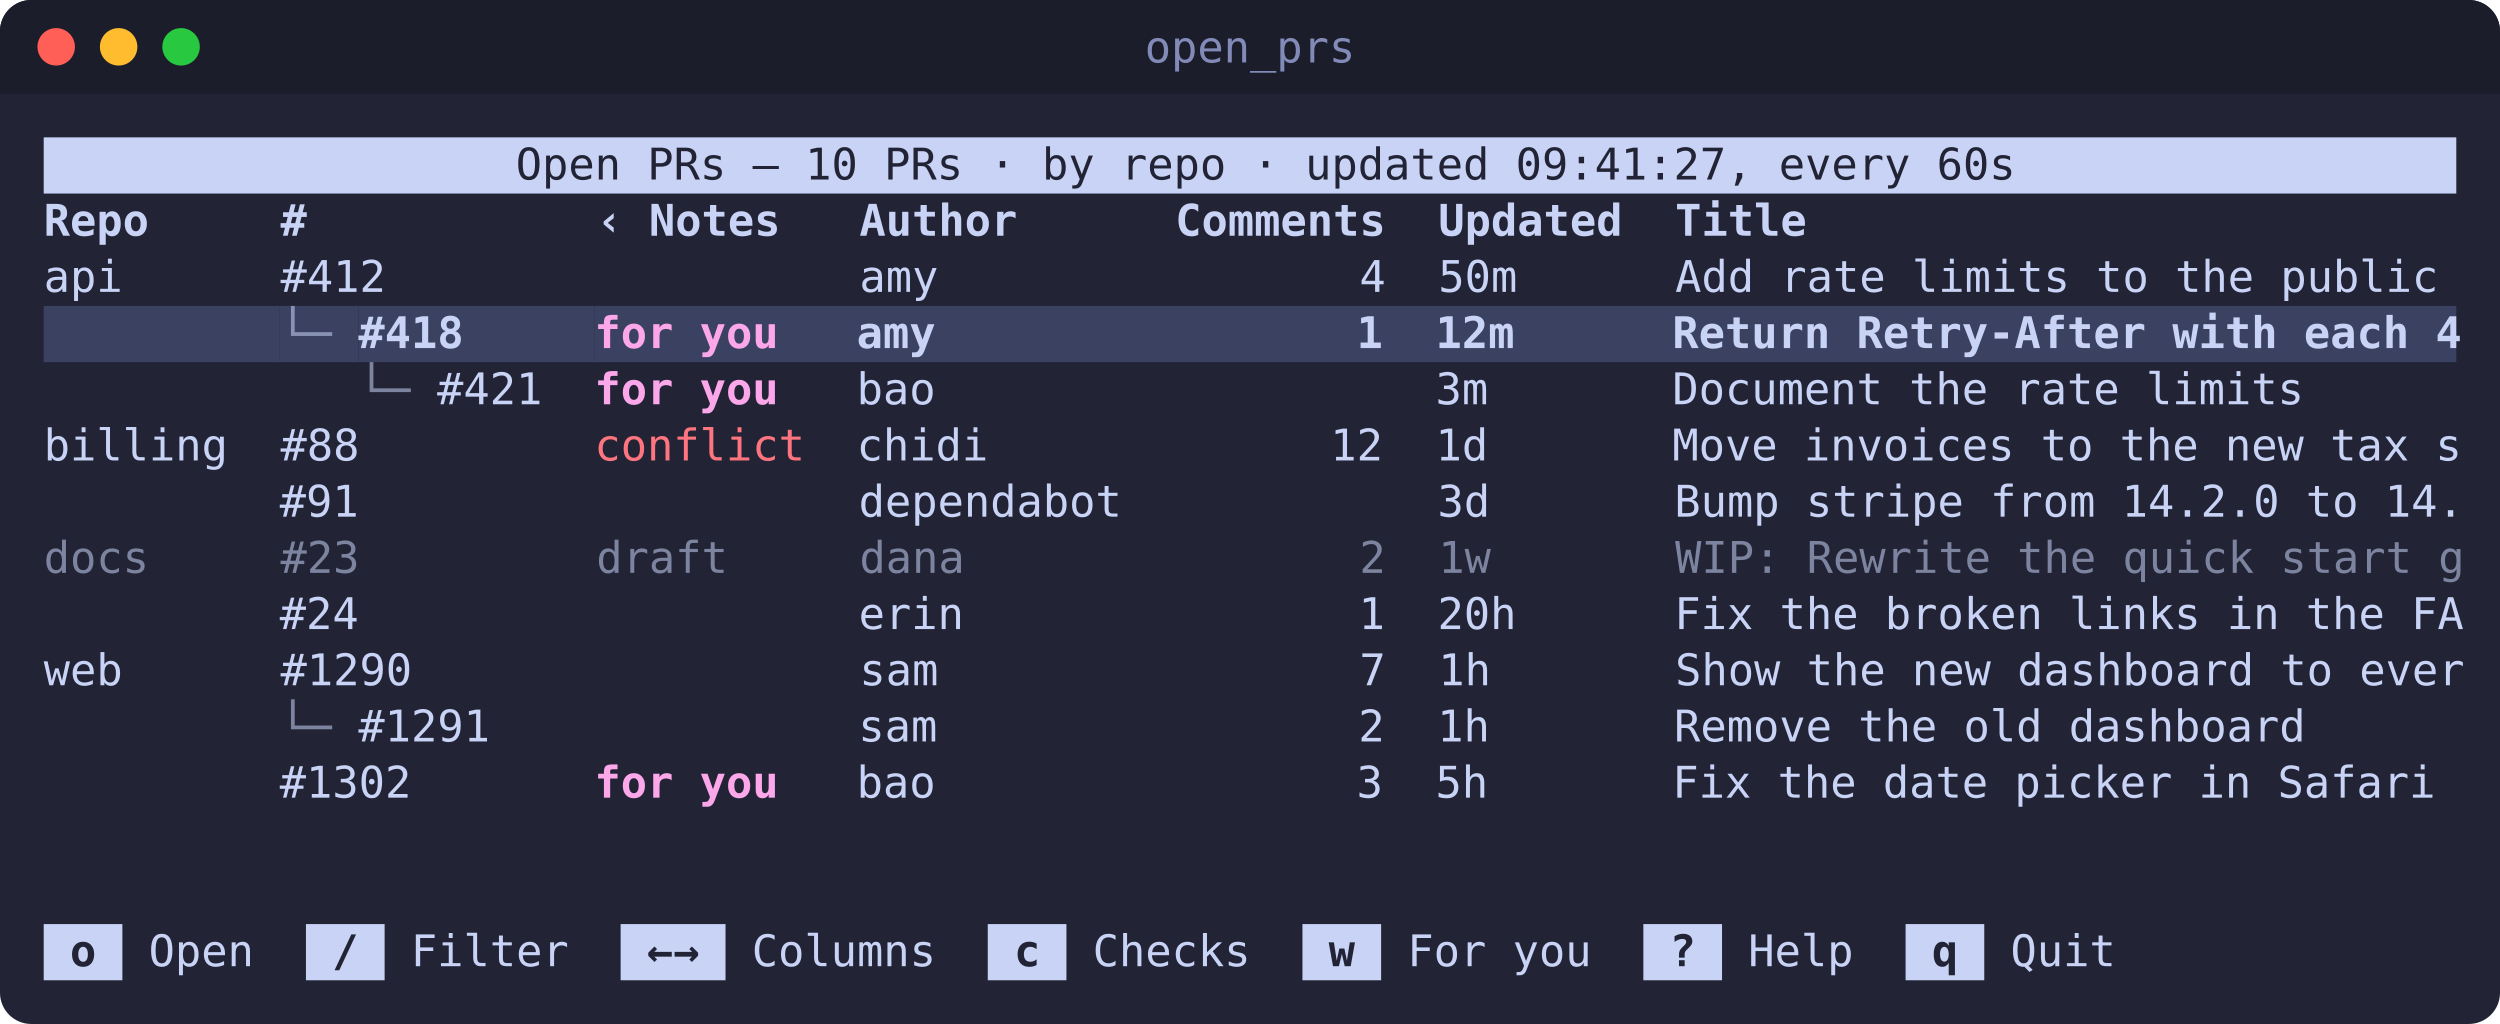
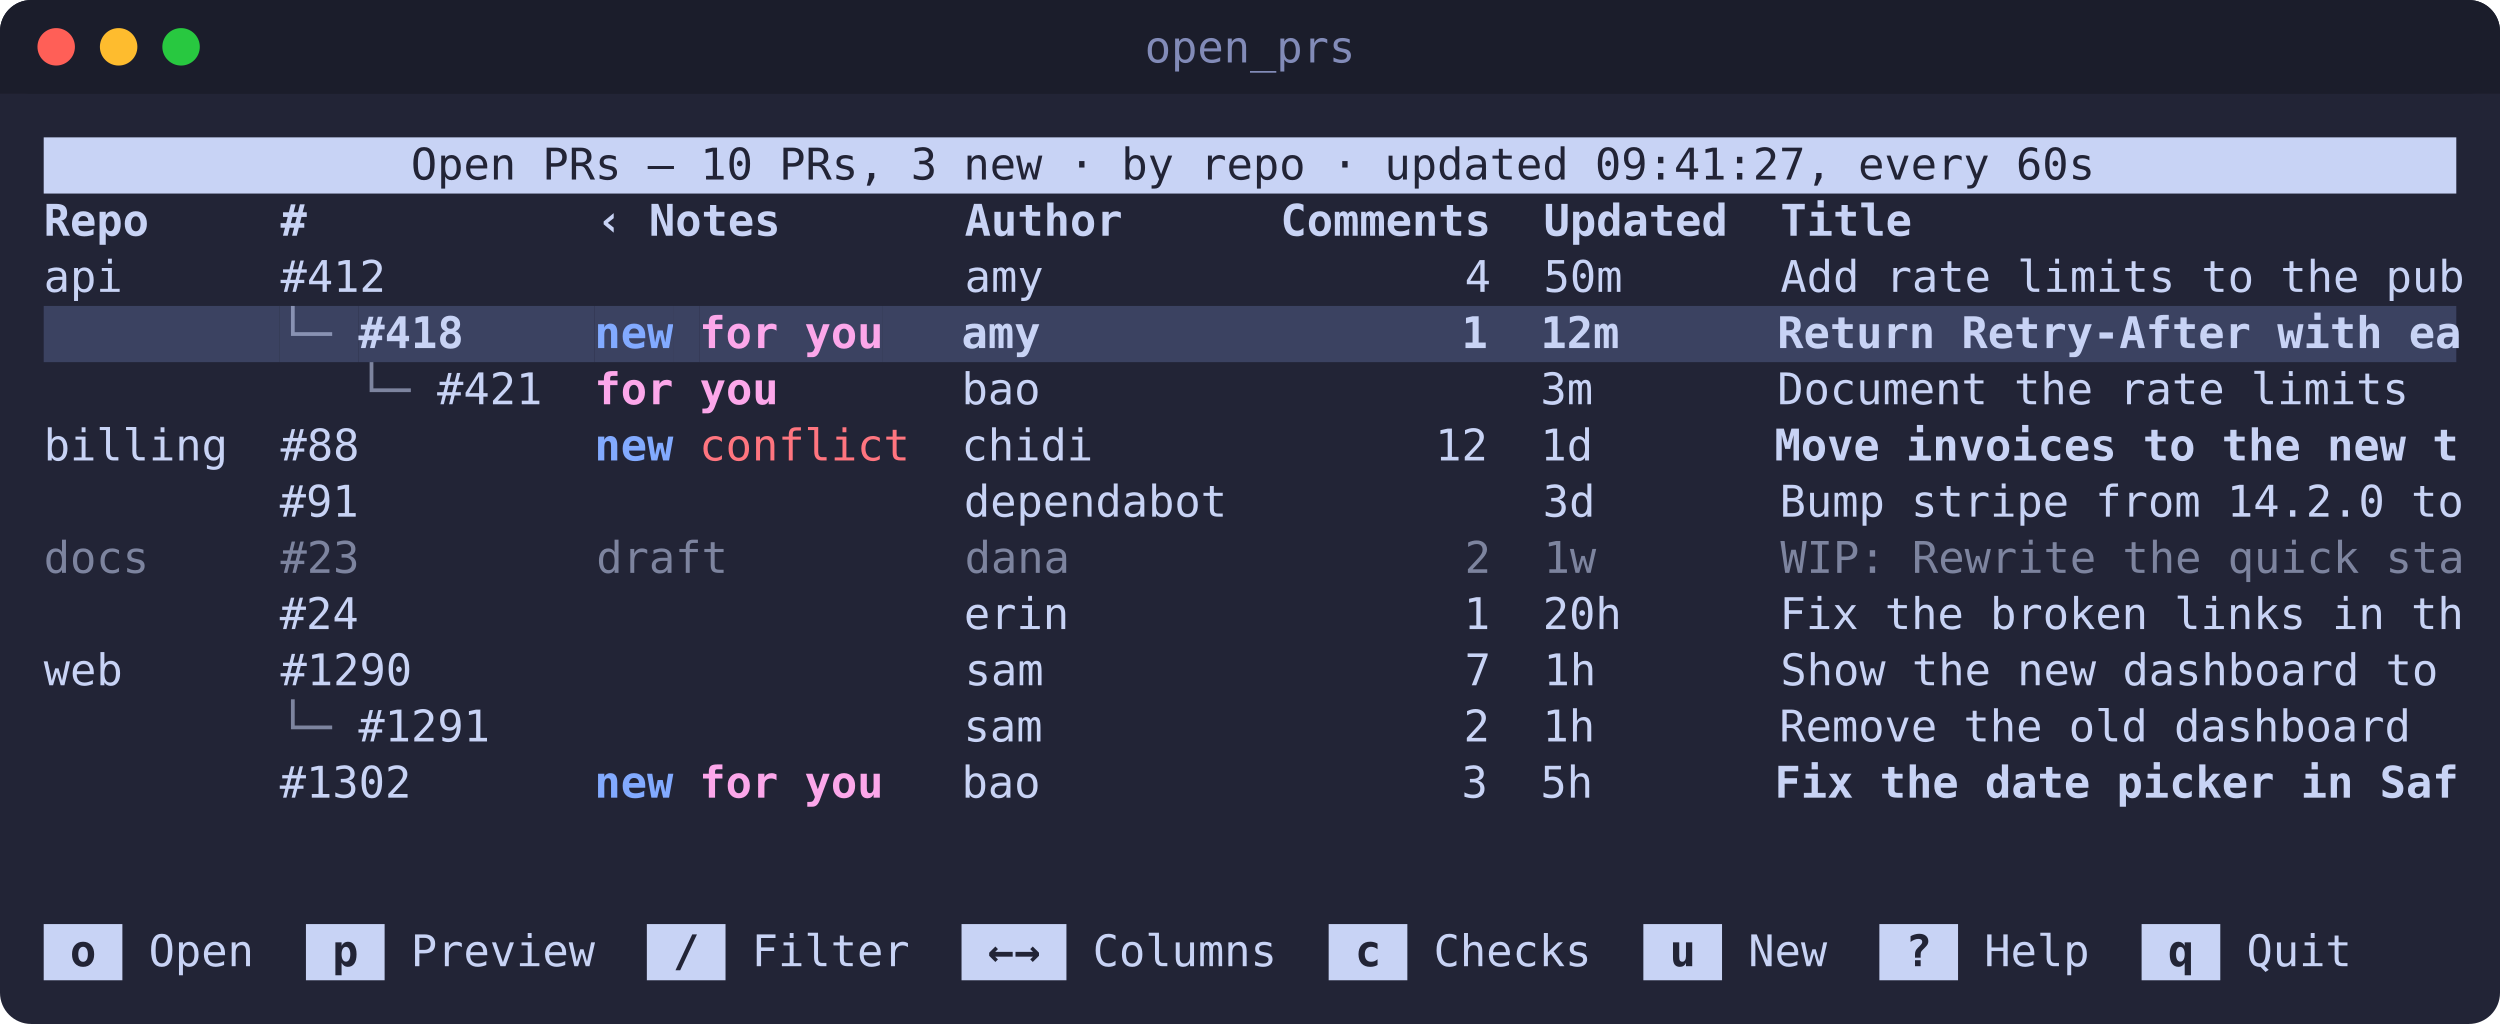
<svg xmlns="http://www.w3.org/2000/svg" width="800.8" height="328" viewBox="0 0 800.8 328" font-family="ui-monospace,SFMono-Regular,Menlo,Consolas,'DejaVu Sans Mono',monospace" font-size="14" xml:space="preserve">
  <rect width="800.8" height="328" rx="10" fill="#222436" />
  <rect width="800.8" height="30" rx="10" fill="#1b1d2b" />
  <rect y="20" width="800.8" height="10" fill="#1b1d2b" />
  <circle cx="18" cy="15" r="6" fill="#ff5f57" />
  <circle cx="38" cy="15" r="6" fill="#febc2e" />
  <circle cx="58" cy="15" r="6" fill="#28c840" />
  <text x="400.4" y="20" fill="#828bb8" text-anchor="middle">open_prs</text>
  <rect x="14" y="44" width="772.8" height="18" fill="#c8d3f5" />
-   <text x="165.2 173.6 182 190.4 198.8 207.2 215.6 224 232.4 240.8 249.2 257.6 266 274.4 282.8 291.2 299.6 308 316.4 324.8 333.2 341.6 350 358.4 366.8 375.2 383.6 392 400.4 408.8 417.2 425.6 434 442.4 450.8 459.2 467.6 476 484.4 492.8 501.2 509.6 518 526.4 534.8 543.2 551.6 560 568.4 576.8 585.2 593.6 602 610.4 618.8 627.2 635.6" y="57.5" fill="#222436">Open PRs — 10 PRs · by repo · updated 09:41:27, every 60s</text>
-   <text x="14 22.4 30.8 39.2 47.6 56 64.4 72.8 81.2 89.6 98 106.4 114.8 123.2 131.6 140 148.4 156.8 165.2 173.6 182 190.4 198.8 207.2 215.6 224 232.4 240.8 249.2 257.6 266 274.4 282.8 291.2 299.6 308 316.4 324.8 333.2 341.6 350 358.4 366.8 375.2 383.6 392 400.4 408.8 417.2 425.6 434 442.4 450.8 459.2 467.6 476 484.4 492.8 501.2 509.6 518 526.4 534.8 543.2 551.6 560 568.4" y="75.5" fill="#c8d3f5" font-weight="bold">Repo     #           ‹ Notes   Author      Comments  Updated  Title</text>
-   <text x="14 22.4 30.8 39.2 47.6 56 64.4 72.8 81.2 89.6 98 106.4 114.8 123.2 131.6 140 148.4 156.8 165.2 173.6 182 190.4 198.8 207.2 215.6 224 232.4 240.8 249.2 257.6 266 274.4 282.8 291.2 299.6 308 316.4 324.8 333.2 341.6 350 358.4 366.8 375.2 383.6 392 400.4 408.8 417.2 425.6 434 442.4 450.8 459.2 467.6 476 484.4 492.8 501.2 509.6 518 526.4 534.8 543.2 551.6 560 568.4 576.8 585.2 593.6 602 610.4 618.8 627.2 635.6 644 652.4 660.8 669.2 677.6 686 694.4 702.8 711.2 719.6 728 736.4 744.8 753.2 761.6 770" y="93.5" fill="#c8d3f5">api      #412                  amy                4  50m      Add rate limits to the public</text>
+   <text x="131.6 140 148.4 156.8 165.2 173.6 182 190.4 198.8 207.2 215.6 224 232.4 240.8 249.2 257.6 266 274.4 282.8 291.2 299.6 308 316.4 324.8 333.2 341.6 350 358.4 366.8 375.2 383.6 392 400.4 408.8 417.2 425.6 434 442.4 450.8 459.2 467.6 476 484.4 492.8 501.2 509.6 518 526.4 534.8 543.2 551.6 560 568.4 576.8 585.2 593.6 602 610.4 618.8 627.2 635.6 644 652.4 660.8" y="57.5" fill="#222436">Open PRs — 10 PRs, 3 new · by repo · updated 09:41:27, every 60s</text>
+   <text x="14 22.4 30.8 39.2 47.6 56 64.4 72.8 81.2 89.6 98 106.4 114.8 123.2 131.6 140 148.4 156.8 165.2 173.6 182 190.4 198.8 207.2 215.6 224 232.4 240.8 249.2 257.6 266 274.4 282.8 291.2 299.6 308 316.4 324.8 333.2 341.6 350 358.4 366.8 375.2 383.6 392 400.4 408.8 417.2 425.6 434 442.4 450.8 459.2 467.6 476 484.4 492.8 501.2 509.6 518 526.4 534.8 543.2 551.6 560 568.4 576.8 585.2 593.6 602" y="75.5" fill="#c8d3f5" font-weight="bold">Repo     #           ‹ Notes       Author      Comments  Updated  Title</text>
+   <text x="14 22.4 30.8 39.2 47.6 56 64.4 72.8 81.2 89.6 98 106.4 114.8 123.2 131.6 140 148.4 156.8 165.2 173.6 182 190.4 198.8 207.2 215.6 224 232.4 240.8 249.2 257.6 266 274.4 282.8 291.2 299.6 308 316.4 324.8 333.2 341.6 350 358.4 366.8 375.2 383.6 392 400.4 408.8 417.2 425.6 434 442.4 450.8 459.2 467.6 476 484.4 492.8 501.2 509.6 518 526.4 534.8 543.2 551.6 560 568.4 576.8 585.2 593.6 602 610.4 618.8 627.2 635.6 644 652.4 660.8 669.2 677.6 686 694.4 702.8 711.2 719.6 728 736.4 744.8 753.2 761.6 770 778.4" y="93.5" fill="#c8d3f5">api      #412                      amy                4  50m      Add rate limits to the pub</text>
  <rect x="14" y="98" width="75.6" height="18" fill="#3b4261" />
  <rect x="89.6" y="98" width="25.2" height="18" fill="#3b4261" />
  <path d="M93.2 107L98 107M93.8 98L93.8 106.4M98 107L106.4 107" stroke="#c8d3f5" stroke-width="1.2" fill="none" opacity="0.55" />
  <rect x="114.8" y="98" width="75.6" height="18" fill="#3b4261" />
  <text x="114.8 123.2 131.6 140" y="111.5" fill="#c8d3f5" font-weight="bold">#418</text>
-   <rect x="190.4" y="98" width="58.8" height="18" fill="#3b4261" />
-   <text x="190.4 198.8 207.2 215.6 224 232.4 240.8" y="111.5" fill="#fca7ea" font-weight="bold">for you</text>
-   <rect x="249.2" y="98" width="537.6" height="18" fill="#3b4261" />
-   <text x="274.4 282.8 291.2 299.6 308 316.4 324.8 333.2 341.6 350 358.4 366.8 375.2 383.6 392 400.4 408.8 417.2 425.6 434 442.4 450.8 459.2 467.6 476 484.4 492.8 501.2 509.6 518 526.4 534.8 543.2 551.6 560 568.4 576.8 585.2 593.6 602 610.4 618.8 627.2 635.6 644 652.4 660.8 669.2 677.6 686 694.4 702.8 711.2 719.6 728 736.4 744.8 753.2 761.6 770 778.4" y="111.5" fill="#c8d3f5" font-weight="bold">amy                1  12m      Return Retry-After with each 4</text>
+   <rect x="190.4" y="98" width="25.2" height="18" fill="#3b4261" />
+   <text x="190.4 198.8 207.2" y="111.5" fill="#82aaff" font-weight="bold">new</text>
+   <rect x="215.6" y="98" width="8.4" height="18" fill="#3b4261" />
+   <rect x="224" y="98" width="58.8" height="18" fill="#3b4261" />
+   <text x="224 232.4 240.8 249.2 257.6 266 274.4" y="111.5" fill="#fca7ea" font-weight="bold">for you</text>
+   <rect x="282.8" y="98" width="504" height="18" fill="#3b4261" />
+   <text x="308 316.4 324.8 333.2 341.6 350 358.4 366.8 375.2 383.6 392 400.4 408.8 417.2 425.6 434 442.4 450.8 459.2 467.6 476 484.4 492.8 501.2 509.6 518 526.4 534.8 543.2 551.6 560 568.4 576.8 585.2 593.6 602 610.4 618.8 627.2 635.6 644 652.4 660.8 669.2 677.6 686 694.4 702.8 711.2 719.6 728 736.4 744.8 753.2 761.6 770 778.4" y="111.5" fill="#c8d3f5" font-weight="bold">amy                1  12m      Return Retry-After with ea</text>
  <path d="M118.4 125L123.2 125M119 116L119 124.4M123.2 125L131.6 125" stroke="#c8d3f5" stroke-width="1.2" fill="none" opacity="0.55" />
  <text x="140 148.4 156.8 165.2" y="129.5" fill="#c8d3f5">#421</text>
  <text x="190.4 198.8 207.2 215.6 224 232.4 240.8" y="129.5" fill="#fca7ea" font-weight="bold">for you</text>
-   <text x="274.4 282.8 291.2 299.6 308 316.4 324.8 333.2 341.6 350 358.4 366.8 375.2 383.6 392 400.4 408.8 417.2 425.6 434 442.4 450.8 459.2 467.6 476 484.4 492.8 501.2 509.6 518 526.4 534.8 543.2 551.6 560 568.4 576.8 585.2 593.6 602 610.4 618.8 627.2 635.6 644 652.4 660.8 669.2 677.6 686 694.4 702.8 711.2 719.6 728" y="129.5" fill="#c8d3f5">bao                   3m       Document the rate limits</text>
+   <text x="308 316.4 324.8 333.2 341.6 350 358.4 366.8 375.2 383.6 392 400.4 408.8 417.2 425.6 434 442.4 450.8 459.2 467.6 476 484.4 492.8 501.2 509.6 518 526.4 534.8 543.2 551.6 560 568.4 576.8 585.2 593.6 602 610.4 618.8 627.2 635.6 644 652.4 660.8 669.2 677.6 686 694.4 702.8 711.2 719.6 728 736.4 744.8 753.2 761.6" y="129.5" fill="#c8d3f5">bao                   3m       Document the rate limits</text>
  <text x="14 22.4 30.8 39.2 47.6 56 64.4 72.8 81.2 89.6 98 106.4" y="147.5" fill="#c8d3f5">billing  #88</text>
-   <text x="190.4 198.8 207.2 215.6 224 232.4 240.8 249.2" y="147.5" fill="#ff757f">conflict</text>
-   <text x="274.4 282.8 291.2 299.6 308 316.4 324.8 333.2 341.6 350 358.4 366.8 375.2 383.6 392 400.4 408.8 417.2 425.6 434 442.4 450.8 459.2 467.6 476 484.4 492.8 501.2 509.6 518 526.4 534.8 543.2 551.6 560 568.4 576.8 585.2 593.6 602 610.4 618.8 627.2 635.6 644 652.4 660.8 669.2 677.6 686 694.4 702.8 711.2 719.6 728 736.4 744.8 753.2 761.6 770 778.4" y="147.5" fill="#c8d3f5">chidi             12  1d       Move invoices to the new tax s</text>
-   <text x="89.6 98 106.4 114.8 123.2 131.6 140 148.4 156.8 165.2 173.6 182 190.4 198.8 207.2 215.6 224 232.4 240.8 249.2 257.6 266 274.4 282.8 291.2 299.6 308 316.4 324.8 333.2 341.6 350 358.4 366.8 375.2 383.6 392 400.4 408.8 417.2 425.6 434 442.4 450.8 459.2 467.6 476 484.4 492.8 501.2 509.6 518 526.4 534.8 543.2 551.6 560 568.4 576.8 585.2 593.6 602 610.4 618.8 627.2 635.6 644 652.4 660.8 669.2 677.6 686 694.4 702.8 711.2 719.6 728 736.4 744.8 753.2 761.6 770 778.4" y="165.5" fill="#c8d3f5">#91                   dependabot            3d       Bump stripe from 14.2.0 to 14.</text>
-   <text x="14 22.4 30.8 39.2 47.6 56 64.4 72.8 81.2 89.6 98 106.4 114.8 123.2 131.6 140 148.4 156.8 165.2 173.6 182 190.4 198.8 207.2 215.6 224 232.4 240.8 249.2 257.6 266 274.4 282.8 291.2 299.6 308 316.4 324.8 333.2 341.6 350 358.4 366.8 375.2 383.6 392 400.4 408.8 417.2 425.6 434 442.4 450.8 459.2 467.6 476 484.4 492.8 501.2 509.6 518 526.4 534.8 543.2 551.6 560 568.4 576.8 585.2 593.6 602 610.4 618.8 627.2 635.6 644 652.4 660.8 669.2 677.6 686 694.4 702.8 711.2 719.6 728 736.4 744.8 753.2 761.6 770 778.4" y="183.5" fill="#c8d3f5" opacity="0.55">docs     #23         draft     dana               2  1w       WIP: Rewrite the quick start g</text>
-   <text x="89.6 98 106.4 114.8 123.2 131.6 140 148.4 156.8 165.2 173.6 182 190.4 198.8 207.2 215.6 224 232.4 240.8 249.2 257.6 266 274.4 282.8 291.2 299.6 308 316.4 324.8 333.2 341.6 350 358.4 366.8 375.2 383.6 392 400.4 408.8 417.2 425.6 434 442.4 450.8 459.2 467.6 476 484.4 492.8 501.2 509.6 518 526.4 534.8 543.2 551.6 560 568.4 576.8 585.2 593.6 602 610.4 618.8 627.2 635.6 644 652.4 660.8 669.2 677.6 686 694.4 702.8 711.2 719.6 728 736.4 744.8 753.2 761.6 770 778.4" y="201.5" fill="#c8d3f5">#24                   erin               1  20h      Fix the broken links in the FA</text>
-   <text x="14 22.4 30.8 39.2 47.6 56 64.4 72.8 81.2 89.6 98 106.4 114.8 123.2 131.6 140 148.4 156.8 165.2 173.6 182 190.4 198.8 207.2 215.6 224 232.4 240.8 249.2 257.6 266 274.4 282.8 291.2 299.6 308 316.4 324.8 333.2 341.6 350 358.4 366.8 375.2 383.6 392 400.4 408.8 417.2 425.6 434 442.4 450.8 459.2 467.6 476 484.4 492.8 501.2 509.6 518 526.4 534.8 543.2 551.6 560 568.4 576.8 585.2 593.6 602 610.4 618.8 627.2 635.6 644 652.4 660.8 669.2 677.6 686 694.4 702.8 711.2 719.6 728 736.4 744.8 753.2 761.6 770 778.4" y="219.5" fill="#c8d3f5">web      #1290                 sam                7  1h       Show the new dashboard to ever</text>
+   <text x="190.4 198.8 207.2" y="147.5" fill="#82aaff" font-weight="bold">new</text>
+   <text x="224 232.4 240.8 249.2 257.6 266 274.4 282.8" y="147.5" fill="#ff757f">conflict</text>
+   <text x="308 316.4 324.8 333.2 341.6 350 358.4 366.8 375.2 383.6 392 400.4 408.8 417.2 425.6 434 442.4 450.8 459.2 467.6 476 484.4 492.8 501.2" y="147.5" fill="#c8d3f5">chidi             12  1d</text>
+   <text x="568.4 576.8 585.2 593.6 602 610.4 618.8 627.2 635.6 644 652.4 660.8 669.2 677.6 686 694.4 702.8 711.2 719.6 728 736.4 744.8 753.2 761.6 770 778.4" y="147.5" fill="#c8d3f5" font-weight="bold">Move invoices to the new t</text>
+   <text x="89.6 98 106.4 114.8 123.2 131.6 140 148.4 156.8 165.2 173.6 182 190.4 198.8 207.2 215.6 224 232.4 240.8 249.2 257.6 266 274.4 282.8 291.2 299.6 308 316.4 324.8 333.2 341.6 350 358.4 366.8 375.2 383.6 392 400.4 408.8 417.2 425.6 434 442.4 450.8 459.2 467.6 476 484.4 492.8 501.2 509.6 518 526.4 534.8 543.2 551.6 560 568.4 576.8 585.2 593.6 602 610.4 618.8 627.2 635.6 644 652.4 660.8 669.2 677.6 686 694.4 702.8 711.2 719.6 728 736.4 744.8 753.2 761.6 770 778.4" y="165.5" fill="#c8d3f5">#91                       dependabot            3d       Bump stripe from 14.2.0 to</text>
+   <text x="14 22.4 30.8 39.2 47.6 56 64.4 72.8 81.2 89.6 98 106.4 114.8 123.2 131.6 140 148.4 156.8 165.2 173.6 182 190.4 198.8 207.2 215.6 224 232.4 240.8 249.2 257.6 266 274.4 282.8 291.2 299.6 308 316.4 324.8 333.2 341.6 350 358.4 366.8 375.2 383.6 392 400.4 408.8 417.2 425.6 434 442.4 450.8 459.2 467.6 476 484.4 492.8 501.2 509.6 518 526.4 534.8 543.2 551.6 560 568.4 576.8 585.2 593.6 602 610.4 618.8 627.2 635.6 644 652.4 660.8 669.2 677.6 686 694.4 702.8 711.2 719.6 728 736.4 744.8 753.2 761.6 770 778.4" y="183.5" fill="#c8d3f5" opacity="0.55">docs     #23         draft         dana               2  1w       WIP: Rewrite the quick sta</text>
+   <text x="89.6 98 106.4 114.8 123.2 131.6 140 148.4 156.8 165.2 173.6 182 190.4 198.8 207.2 215.6 224 232.4 240.8 249.2 257.6 266 274.4 282.8 291.2 299.6 308 316.4 324.8 333.2 341.6 350 358.4 366.8 375.2 383.6 392 400.4 408.8 417.2 425.6 434 442.4 450.8 459.2 467.6 476 484.4 492.8 501.2 509.6 518 526.4 534.8 543.2 551.6 560 568.4 576.8 585.2 593.6 602 610.4 618.8 627.2 635.6 644 652.4 660.8 669.2 677.6 686 694.4 702.8 711.2 719.6 728 736.4 744.8 753.2 761.6 770 778.4" y="201.5" fill="#c8d3f5">#24                       erin               1  20h      Fix the broken links in th</text>
+   <text x="14 22.4 30.8 39.2 47.6 56 64.4 72.8 81.2 89.6 98 106.4 114.8 123.2 131.6 140 148.4 156.8 165.2 173.6 182 190.4 198.8 207.2 215.6 224 232.4 240.8 249.2 257.6 266 274.4 282.8 291.2 299.6 308 316.4 324.8 333.2 341.6 350 358.4 366.8 375.2 383.6 392 400.4 408.8 417.2 425.6 434 442.4 450.8 459.2 467.6 476 484.4 492.8 501.2 509.6 518 526.4 534.8 543.2 551.6 560 568.4 576.8 585.2 593.6 602 610.4 618.8 627.2 635.6 644 652.4 660.8 669.2 677.6 686 694.4 702.8 711.2 719.6 728 736.4 744.8 753.2 761.6 770" y="219.5" fill="#c8d3f5">web      #1290                     sam                7  1h       Show the new dashboard to</text>
  <path d="M93.2 233L98 233M93.8 224L93.8 232.4M98 233L106.4 233" stroke="#c8d3f5" stroke-width="1.2" fill="none" opacity="0.55" />
-   <text x="114.8 123.2 131.6 140 148.4 156.8 165.2 173.6 182 190.4 198.8 207.2 215.6 224 232.4 240.8 249.2 257.6 266 274.4 282.8 291.2 299.6 308 316.4 324.8 333.2 341.6 350 358.4 366.8 375.2 383.6 392 400.4 408.8 417.2 425.6 434 442.4 450.8 459.2 467.6 476 484.4 492.8 501.2 509.6 518 526.4 534.8 543.2 551.6 560 568.4 576.8 585.2 593.6 602 610.4 618.8 627.2 635.6 644 652.4 660.8 669.2 677.6 686 694.4 702.8 711.2 719.6 728" y="237.5" fill="#c8d3f5">#1291              sam                2  1h       Remove the old dashboard</text>
+   <text x="114.8 123.2 131.6 140 148.4 156.8 165.2 173.6 182 190.4 198.8 207.2 215.6 224 232.4 240.8 249.2 257.6 266 274.4 282.8 291.2 299.6 308 316.4 324.8 333.2 341.6 350 358.4 366.8 375.2 383.6 392 400.4 408.8 417.2 425.6 434 442.4 450.8 459.2 467.6 476 484.4 492.8 501.2 509.6 518 526.4 534.8 543.2 551.6 560 568.4 576.8 585.2 593.6 602 610.4 618.8 627.2 635.6 644 652.4 660.8 669.2 677.6 686 694.4 702.8 711.2 719.6 728 736.4 744.8 753.2 761.6" y="237.5" fill="#c8d3f5">#1291                  sam                2  1h       Remove the old dashboard</text>
  <text x="89.6 98 106.4 114.8 123.2" y="255.5" fill="#c8d3f5">#1302</text>
-   <text x="190.4 198.8 207.2 215.6 224 232.4 240.8" y="255.5" fill="#fca7ea" font-weight="bold">for you</text>
-   <text x="274.4 282.8 291.2 299.6 308 316.4 324.8 333.2 341.6 350 358.4 366.8 375.2 383.6 392 400.4 408.8 417.2 425.6 434 442.4 450.8 459.2 467.6 476 484.4 492.8 501.2 509.6 518 526.4 534.8 543.2 551.6 560 568.4 576.8 585.2 593.6 602 610.4 618.8 627.2 635.6 644 652.4 660.8 669.2 677.6 686 694.4 702.8 711.2 719.6 728 736.4 744.8 753.2 761.6 770" y="255.5" fill="#c8d3f5">bao                3  5h       Fix the date picker in Safari</text>
+   <text x="190.4 198.8 207.2" y="255.5" fill="#82aaff" font-weight="bold">new</text>
+   <text x="224 232.4 240.8 249.2 257.6 266 274.4" y="255.5" fill="#fca7ea" font-weight="bold">for you</text>
+   <text x="308 316.4 324.8 333.2 341.6 350 358.4 366.8 375.2 383.6 392 400.4 408.8 417.2 425.6 434 442.4 450.8 459.2 467.6 476 484.4 492.8 501.2" y="255.5" fill="#c8d3f5">bao                3  5h</text>
+   <text x="568.4 576.8 585.2 593.6 602 610.4 618.8 627.2 635.6 644 652.4 660.8 669.2 677.6 686 694.4 702.8 711.2 719.6 728 736.4 744.8 753.2 761.6 770 778.4" y="255.5" fill="#c8d3f5" font-weight="bold">Fix the date picker in Saf</text>
  <rect x="14" y="296" width="25.2" height="18" fill="#c8d3f5" />
  <text x="22.4" y="309.5" fill="#222436" font-weight="bold">o</text>
  <text x="47.6 56 64.4 72.8" y="309.5" fill="#c8d3f5">Open</text>
  <rect x="98" y="296" width="25.2" height="18" fill="#c8d3f5" />
-   <text x="106.4" y="309.5" fill="#222436" font-weight="bold">/</text>
-   <text x="131.6 140 148.4 156.8 165.2 173.6" y="309.5" fill="#c8d3f5">Filter</text>
-   <rect x="198.8" y="296" width="33.6" height="18" fill="#c8d3f5" />
-   <text x="207.2 215.6" y="309.5" fill="#222436" font-weight="bold">←→</text>
-   <text x="240.8 249.2 257.6 266 274.4 282.8 291.2" y="309.5" fill="#c8d3f5">Columns</text>
-   <rect x="316.4" y="296" width="25.2" height="18" fill="#c8d3f5" />
-   <text x="324.8" y="309.5" fill="#222436" font-weight="bold">c</text>
-   <text x="350 358.4 366.8 375.2 383.6 392" y="309.5" fill="#c8d3f5">Checks</text>
-   <rect x="417.2" y="296" width="25.2" height="18" fill="#c8d3f5" />
-   <text x="425.6" y="309.5" fill="#222436" font-weight="bold">w</text>
-   <text x="450.8 459.2 467.6 476 484.4 492.8 501.2" y="309.5" fill="#c8d3f5">For you</text>
+   <text x="106.4" y="309.5" fill="#222436" font-weight="bold">p</text>
+   <text x="131.6 140 148.4 156.8 165.2 173.6 182" y="309.5" fill="#c8d3f5">Preview</text>
+   <rect x="207.2" y="296" width="25.2" height="18" fill="#c8d3f5" />
+   <text x="215.6" y="309.5" fill="#222436" font-weight="bold">/</text>
+   <text x="240.8 249.2 257.6 266 274.4 282.8" y="309.5" fill="#c8d3f5">Filter</text>
+   <rect x="308" y="296" width="33.6" height="18" fill="#c8d3f5" />
+   <text x="316.4 324.8" y="309.5" fill="#222436" font-weight="bold">←→</text>
+   <text x="350 358.4 366.8 375.2 383.6 392 400.4" y="309.5" fill="#c8d3f5">Columns</text>
+   <rect x="425.6" y="296" width="25.2" height="18" fill="#c8d3f5" />
+   <text x="434" y="309.5" fill="#222436" font-weight="bold">c</text>
+   <text x="459.2 467.6 476 484.4 492.8 501.2" y="309.5" fill="#c8d3f5">Checks</text>
  <rect x="526.4" y="296" width="25.2" height="18" fill="#c8d3f5" />
-   <text x="534.8" y="309.5" fill="#222436" font-weight="bold">?</text>
-   <text x="560 568.4 576.8 585.2" y="309.5" fill="#c8d3f5">Help</text>
-   <rect x="610.4" y="296" width="25.2" height="18" fill="#c8d3f5" />
-   <text x="618.8" y="309.5" fill="#222436" font-weight="bold">q</text>
-   <text x="644 652.4 660.8 669.2" y="309.5" fill="#c8d3f5">Quit</text>
+   <text x="534.8" y="309.5" fill="#222436" font-weight="bold">u</text>
+   <text x="560 568.4 576.8" y="309.5" fill="#c8d3f5">New</text>
+   <rect x="602" y="296" width="25.2" height="18" fill="#c8d3f5" />
+   <text x="610.4" y="309.5" fill="#222436" font-weight="bold">?</text>
+   <text x="635.6 644 652.4 660.8" y="309.5" fill="#c8d3f5">Help</text>
+   <rect x="686" y="296" width="25.2" height="18" fill="#c8d3f5" />
+   <text x="694.4" y="309.5" fill="#222436" font-weight="bold">q</text>
+   <text x="719.6 728 736.4 744.8" y="309.5" fill="#c8d3f5">Quit</text>
</svg>
